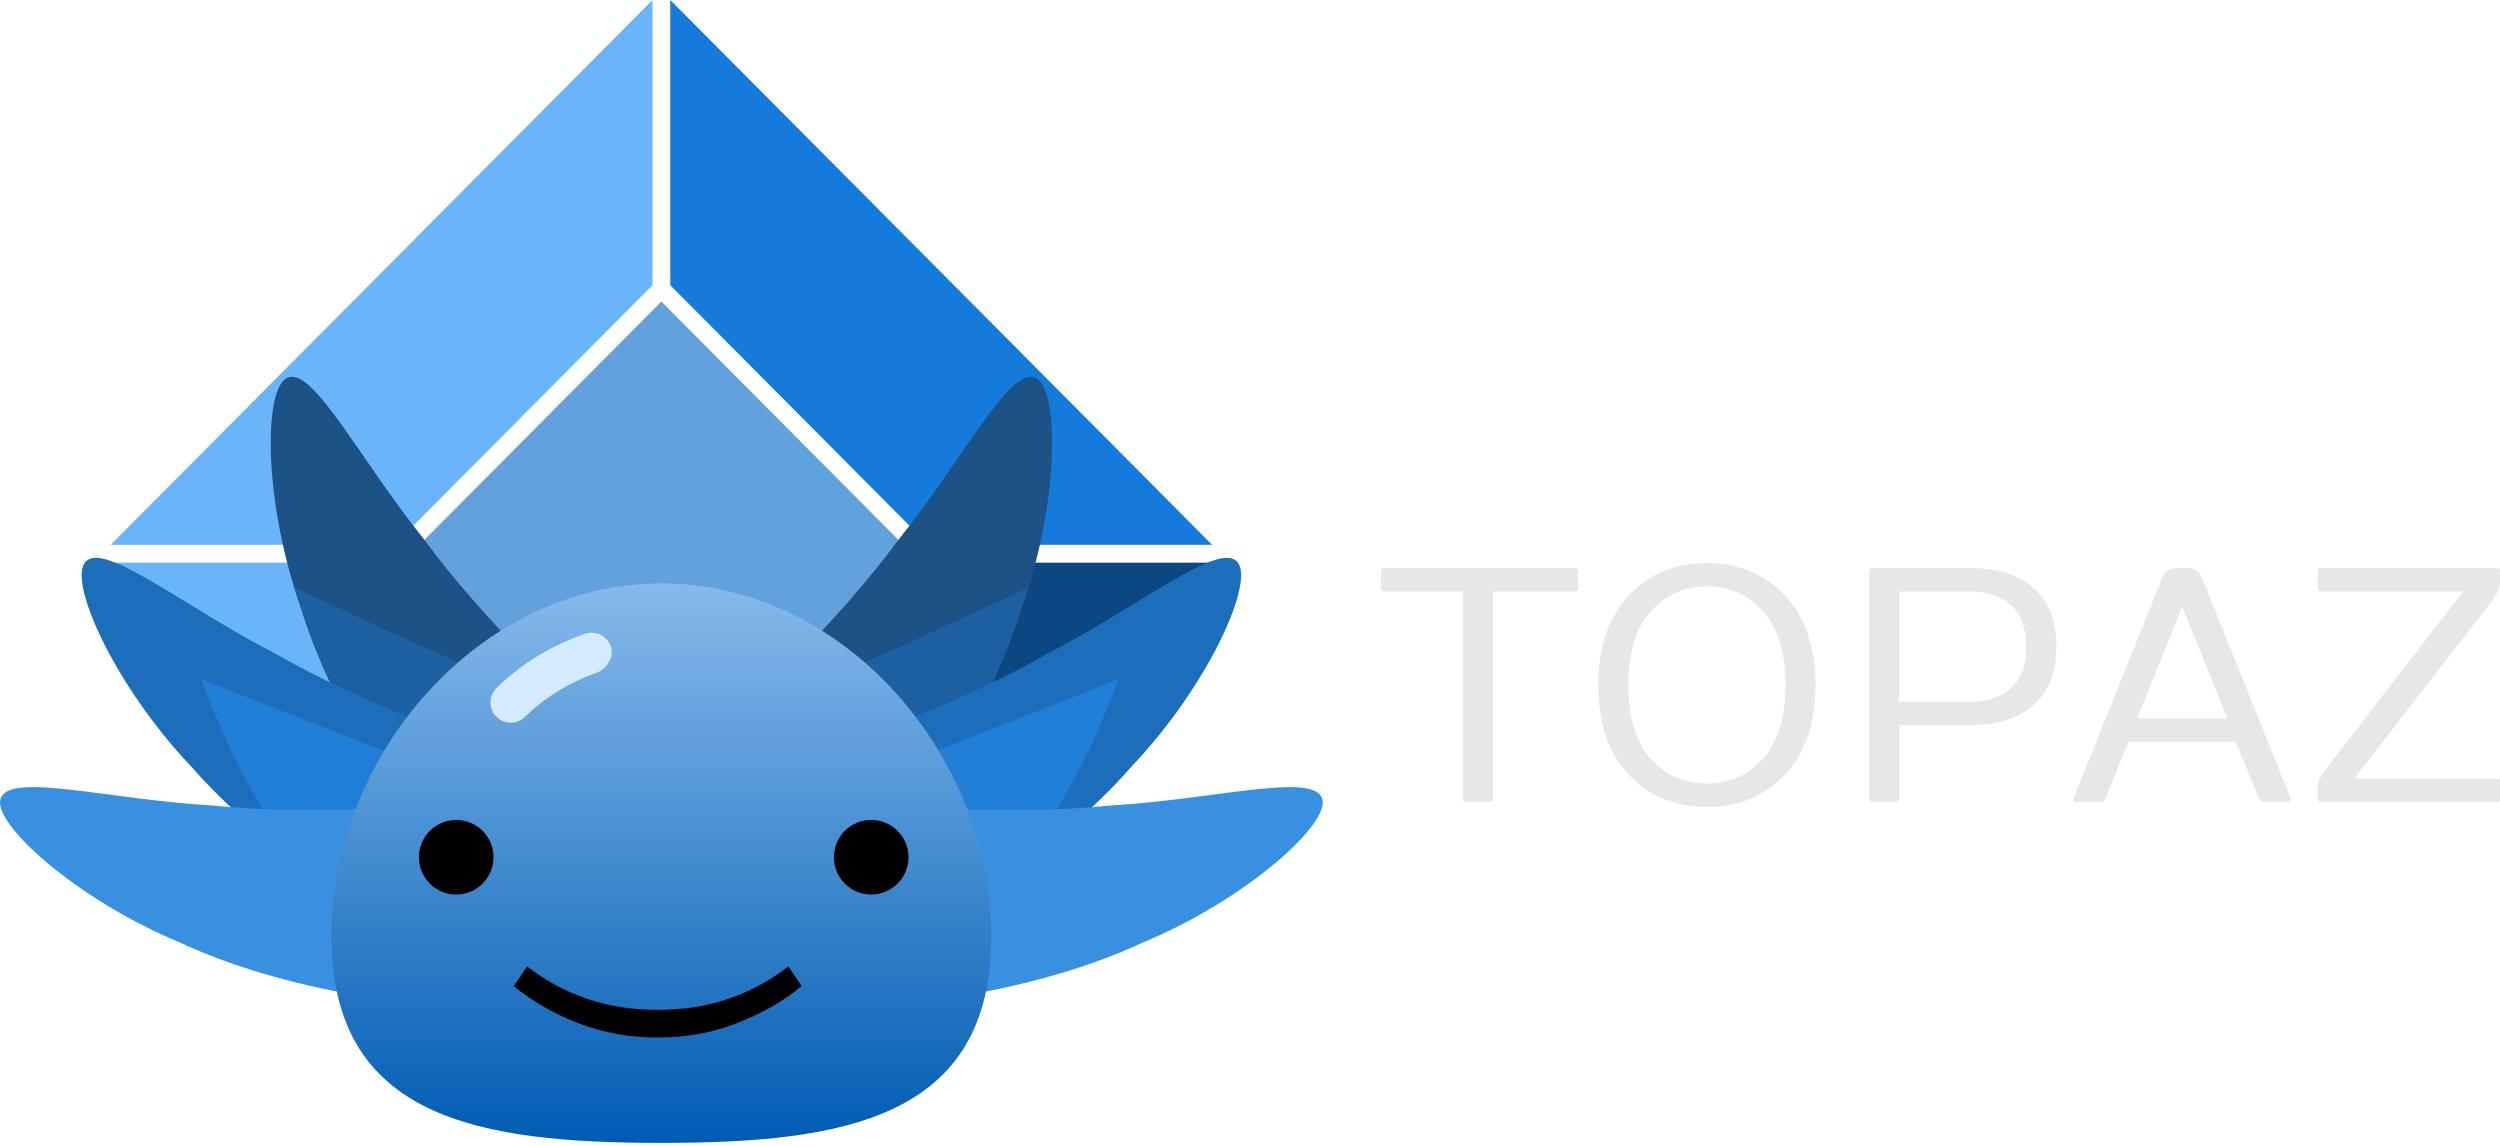
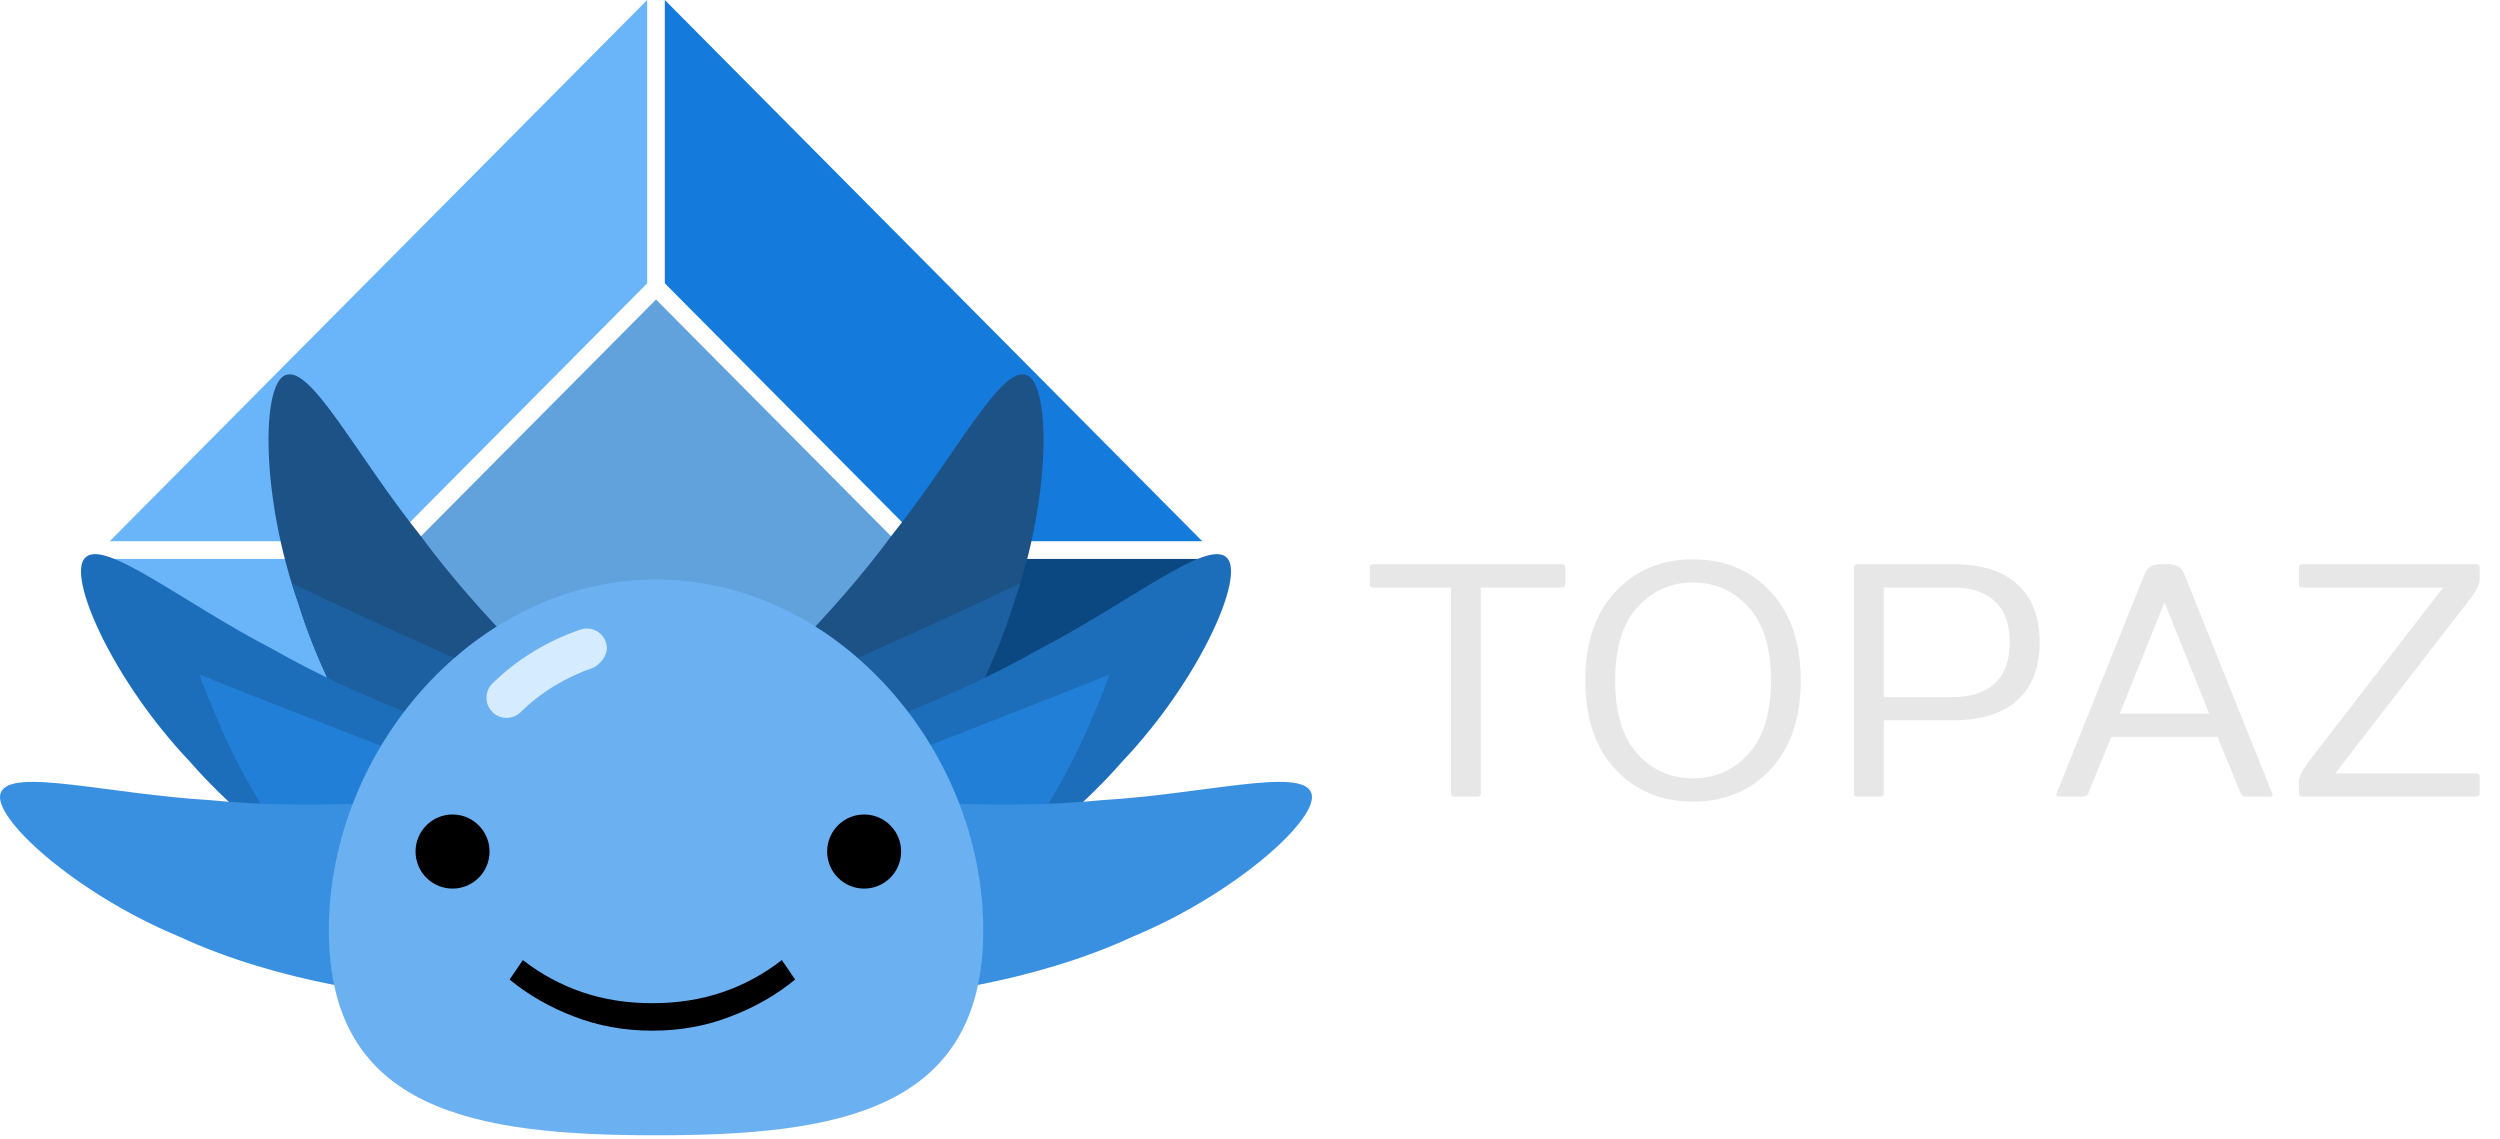
- <svg xmlns="http://www.w3.org/2000/svg" width="120" height="55" viewBox="0 0 120 55" fill="none">
-   <path d="M66.287 28.226V27.427C66.287 27.323 66.339 27.268 66.444 27.263H75.591C75.696 27.263 75.748 27.318 75.748 27.427V28.226C75.748 28.331 75.696 28.386 75.591 28.391H71.66V38.338C71.66 38.442 71.608 38.494 71.503 38.494H70.375C70.271 38.494 70.219 38.442 70.219 38.338V28.391H66.444C66.339 28.386 66.287 28.331 66.287 28.226Z" fill="#E7E7E7" />
-   <path d="M78.176 37.178C77.205 36.139 76.719 34.706 76.719 32.879C76.719 31.051 77.205 29.62 78.176 28.587C79.153 27.547 80.403 27.028 81.928 27.028C83.458 27.028 84.708 27.547 85.679 28.587C86.656 29.62 87.144 31.051 87.144 32.879C87.144 34.706 86.656 36.139 85.679 37.178C84.708 38.218 83.458 38.737 81.928 38.737C80.403 38.737 79.153 38.218 78.176 37.178ZM84.622 29.346C83.907 28.547 83.009 28.148 81.928 28.148C80.852 28.148 79.954 28.547 79.234 29.346C78.518 30.14 78.16 31.317 78.16 32.879C78.16 34.44 78.518 35.62 79.234 36.419C79.954 37.212 80.852 37.609 81.928 37.609C83.009 37.609 83.907 37.212 84.622 36.419C85.343 35.62 85.703 34.44 85.703 32.879C85.703 31.317 85.343 30.14 84.622 29.346Z" fill="#E7E7E7" />
-   <path d="M89.721 38.338V27.427C89.721 27.323 89.773 27.268 89.877 27.263H94.53C95.867 27.263 96.895 27.584 97.616 28.226C98.341 28.869 98.704 29.806 98.704 31.038C98.704 32.265 98.341 33.2 97.616 33.842C96.895 34.484 95.867 34.805 94.53 34.805H91.162V38.338C91.162 38.442 91.11 38.494 91.005 38.494H89.877C89.773 38.494 89.721 38.442 89.721 38.338ZM91.162 33.685H94.53C95.376 33.685 96.041 33.466 96.527 33.028C97.013 32.589 97.255 31.926 97.255 31.038C97.255 30.15 97.013 29.487 96.527 29.049C96.041 28.61 95.376 28.391 94.53 28.391H91.162V33.685Z" fill="#E7E7E7" />
-   <path d="M99.527 38.338L103.78 27.749C103.91 27.43 104.15 27.268 104.5 27.263H104.986C105.341 27.263 105.581 27.425 105.706 27.749L109.959 38.338C109.975 38.369 109.983 38.392 109.983 38.408C109.983 38.466 109.931 38.494 109.826 38.494H108.675C108.57 38.494 108.489 38.442 108.432 38.338L107.312 35.604H102.174L101.054 38.338C101.002 38.442 100.921 38.494 100.811 38.494H99.66C99.561 38.494 99.511 38.466 99.511 38.408C99.506 38.392 99.511 38.369 99.527 38.338ZM102.581 34.484H106.912L104.743 29.111L102.581 34.484Z" fill="#E7E7E7" />
-   <path d="M111.252 38.338V37.774C111.252 37.56 111.387 37.265 111.659 36.889L118.23 28.391H111.416C111.306 28.391 111.252 28.336 111.252 28.226V27.427C111.252 27.318 111.306 27.263 111.416 27.263H119.836C119.945 27.263 120 27.318 120 27.427V27.991C120 28.205 119.864 28.498 119.593 28.869L113.006 37.374H119.836C119.945 37.374 120 37.426 120 37.531V38.338C120 38.442 119.945 38.494 119.836 38.494H111.416C111.306 38.494 111.252 38.442 111.252 38.338Z" fill="#E7E7E7" />
-   <path d="M31.747 14.474L43.784 26.579L31.747 38.683L19.709 26.579L31.747 14.474Z" fill="#61A1DC" />
-   <path d="M31.32 13.69L18.928 26.151H5.312L31.32 0.001L31.32 13.69Z" fill="#6AB5FA" />
-   <path d="M18.928 27.009L31.32 39.469V53.159L5.314 27.009H18.928Z" fill="#6AB5FA" />
-   <path d="M32.174 39.469L44.566 27.008H58.181L32.174 53.159L32.174 39.469Z" fill="#0B4781" />
-   <path d="M44.565 26.15L32.173 13.69V0L58.18 26.15H44.565Z" fill="#147ADB" />
-   <path d="M43.242 39.83C41.708 41.477 38.714 41.318 36.743 39.614C34.769 37.906 34.375 35.465 35.7 34.038C36.396 33.341 40.223 29.86 43.153 25.873C46.246 22.014 48.441 17.648 49.666 18.122C50.862 18.526 50.865 24.061 49.054 29.16C47.453 34.342 44.037 39.089 43.242 39.83Z" fill="#1C5286" />
-   <path d="M39.633 32.554C41.168 32.047 49.177 28.296 49.376 28.188C49.276 28.513 49.169 28.837 49.054 29.16C47.453 34.342 44.037 39.089 43.242 39.83C41.707 41.477 38.713 41.318 36.743 39.614C35.999 38.971 35.48 38.224 35.192 37.466C35.268 37.098 35.398 33.952 39.633 32.554Z" fill="#1C60A1" />
-   <path d="M44.678 44.174C42.607 45.056 39.936 43.694 38.827 41.337C37.716 38.975 38.348 36.584 40.139 35.819C41.058 35.464 45.968 33.838 50.264 31.384C54.659 29.113 58.438 26.015 59.365 26.946C60.293 27.801 58.048 32.86 54.323 36.784C50.755 40.869 45.706 43.82 44.678 44.174Z" fill="#1D6EBA" />
-   <path d="M53.696 32.582C53.465 33.235 53.204 33.891 52.913 34.538C50.891 39.57 47.096 44.02 46.242 44.693C44.577 46.208 41.606 45.803 39.783 43.942C37.956 42.078 37.764 39.613 39.203 38.3C39.346 38.179 52.934 32.951 53.696 32.582Z" fill="#227FD7" />
-   <path d="M43.037 48.084C40.786 48.05 38.897 45.721 38.841 43.117C38.784 40.507 40.332 38.579 42.279 38.606C43.263 38.655 48.411 39.162 53.333 38.663C58.271 38.371 62.982 37.074 63.452 38.301C63.953 39.459 59.848 43.171 54.85 45.245C49.932 47.531 44.12 48.178 43.037 48.084Z" fill="#3990E0" />
-   <path d="M20.251 39.83C21.786 41.477 24.78 41.318 26.75 39.614C28.725 37.906 29.119 35.465 27.793 34.038C27.097 33.341 23.27 29.86 20.341 25.873C17.248 22.014 15.052 17.648 13.827 18.122C12.632 18.526 12.628 24.061 14.439 29.16C16.04 34.342 19.456 39.089 20.251 39.83Z" fill="#1C5286" />
-   <path d="M23.861 32.554C22.325 32.047 14.316 28.296 14.117 28.188C14.218 28.513 14.325 28.837 14.44 29.16C16.041 34.342 19.456 39.089 20.252 39.83C21.786 41.477 24.78 41.318 26.75 39.614C27.494 38.971 28.013 38.224 28.301 37.466C28.226 37.098 28.095 33.952 23.861 32.554Z" fill="#1C60A1" />
-   <path d="M18.815 44.174C20.887 45.056 23.558 43.694 24.666 41.337C25.777 38.975 25.145 36.584 23.355 35.819C22.436 35.464 17.525 33.838 13.229 31.384C8.835 29.113 5.055 26.015 4.128 26.946C3.2 27.801 5.445 32.86 9.171 36.784C12.738 40.869 17.788 43.82 18.815 44.174Z" fill="#1D6EBA" />
-   <path d="M9.65 32.582C9.881 33.235 10.141 33.891 10.433 34.538C12.455 39.57 16.25 44.02 17.104 44.692C18.769 46.208 21.739 45.803 23.562 43.942C25.39 42.078 25.581 39.612 24.143 38.3C24 38.178 10.412 32.951 9.65 32.582Z" fill="#227FD7" />
-   <path d="M20.456 48.084C22.707 48.05 24.596 45.721 24.652 43.117C24.709 40.507 23.161 38.579 21.214 38.606C20.23 38.655 15.082 39.162 10.16 38.663C5.222 38.371 0.511 37.074 0.042 38.301C-0.46 39.459 3.645 43.171 8.643 45.245C13.561 47.531 19.374 48.178 20.456 48.084Z" fill="#3990E0" />
-   <path d="M47.581 44.955C47.581 53.7 40.492 54.858 31.747 54.858C23.002 54.858 15.913 53.7 15.913 44.955C15.913 36.21 23.002 28.002 31.747 28.002C40.492 28.002 47.581 36.21 47.581 44.955Z" fill="url(#paint0_linear_42_1754)" />
-   <path d="M28.718 32.261C27.365 32.728 26.179 33.452 25.193 34.413C24.809 34.788 24.194 34.78 23.819 34.395C23.444 34.011 23.452 33.396 23.837 33.021C25.029 31.858 26.459 30.984 28.084 30.424C28.592 30.249 29.146 30.518 29.32 31.026C29.555 31.709 28.858 32.213 28.718 32.261Z" fill="#D5EBFF" />
-   <path d="M21.899 42.938C22.887 42.938 23.689 42.136 23.689 41.148C23.689 40.159 22.887 39.357 21.899 39.357C20.91 39.357 20.108 40.159 20.108 41.148C20.108 42.136 20.91 42.938 21.899 42.938Z" fill="black" />
-   <path d="M41.817 42.938C42.806 42.938 43.608 42.136 43.608 41.148C43.608 40.159 42.806 39.357 41.817 39.357C40.829 39.357 40.027 40.159 40.027 41.148C40.027 42.136 40.829 42.938 41.817 42.938Z" fill="black" />
-   <path d="M31.571 48.475C32.789 48.475 33.917 48.299 34.954 47.947C35.992 47.595 36.953 47.077 37.838 46.391L38.48 47.334C37.576 48.076 36.534 48.671 35.354 49.118C34.184 49.575 32.923 49.803 31.571 49.803C30.22 49.803 28.954 49.575 27.774 49.118C26.603 48.671 25.566 48.076 24.662 47.334L25.304 46.391C26.189 47.077 27.151 47.595 28.188 47.947C29.225 48.299 30.353 48.475 31.571 48.475Z" fill="black" />
-   <defs>
-     <linearGradient id="paint0_linear_42_1754" x1="31.747" y1="28.002" x2="31.747" y2="54.858" gradientUnits="userSpaceOnUse">
-       <stop stop-color="#86BAEB" />
-       <stop offset="1" stop-color="#005CB3" />
-     </linearGradient>
-   </defs>
+ <svg xmlns="http://www.w3.org/2000/svg" width="123" height="56" viewBox="0 0 123 56" fill="none">
+   <path d="M67.393 28.739V27.926C67.393 27.82 67.446 27.764 67.552 27.759H76.852C76.959 27.759 77.012 27.814 77.012 27.926V28.739C77.012 28.846 76.959 28.902 76.852 28.907H72.855V39.035C72.855 39.141 72.802 39.194 72.696 39.194H71.549C71.443 39.194 71.39 39.141 71.39 39.035V28.907H67.552C67.446 28.902 67.393 28.846 67.393 28.739Z" fill="#E7E7E7" />
+   <path d="M79.48 37.855C78.493 36.797 77.999 35.337 77.999 33.476C77.999 31.616 78.493 30.159 79.48 29.106C80.473 28.048 81.744 27.519 83.294 27.519C84.85 27.519 86.121 28.048 87.108 29.106C88.101 30.159 88.597 31.616 88.597 33.476C88.597 35.337 88.101 36.797 87.108 37.855C86.121 38.913 84.85 39.441 83.294 39.441C81.744 39.441 80.473 38.913 79.48 37.855ZM86.033 29.88C85.306 29.067 84.393 28.66 83.294 28.66C82.201 28.66 81.288 29.067 80.555 29.88C79.828 30.688 79.464 31.887 79.464 33.476C79.464 35.066 79.828 36.268 80.555 37.081C81.288 37.889 82.201 38.293 83.294 38.293C84.393 38.293 85.306 37.889 86.033 37.081C86.766 36.268 87.132 35.066 87.132 33.476C87.132 31.887 86.766 30.688 86.033 29.88Z" fill="#E7E7E7" />
+   <path d="M91.217 39.035V27.926C91.217 27.82 91.27 27.764 91.376 27.759H96.106C97.465 27.759 98.511 28.086 99.243 28.739C99.981 29.393 100.35 30.348 100.35 31.602C100.35 32.852 99.981 33.803 99.243 34.457C98.511 35.111 97.465 35.438 96.106 35.438H92.682V39.035C92.682 39.141 92.629 39.194 92.523 39.194H91.376C91.27 39.194 91.217 39.141 91.217 39.035ZM92.682 34.298H96.106C96.966 34.298 97.643 34.075 98.137 33.628C98.63 33.181 98.877 32.506 98.877 31.602C98.877 30.699 98.63 30.023 98.137 29.577C97.643 29.13 96.966 28.907 96.106 28.907H92.682V34.298Z" fill="#E7E7E7" />
+   <path d="M101.186 39.035L105.51 28.253C105.643 27.929 105.887 27.764 106.243 27.759H106.736C107.097 27.759 107.342 27.924 107.469 28.253L111.793 39.035C111.809 39.067 111.817 39.091 111.817 39.106C111.817 39.165 111.764 39.194 111.657 39.194H110.487C110.381 39.194 110.298 39.141 110.24 39.035L109.101 36.252H103.878L102.739 39.035C102.686 39.141 102.604 39.194 102.492 39.194H101.322C101.221 39.194 101.171 39.165 101.171 39.106C101.165 39.091 101.171 39.067 101.186 39.035ZM104.292 35.111H108.695L106.49 29.641L104.292 35.111Z" fill="#E7E7E7" />
+   <path d="M113.107 39.035V38.461C113.107 38.243 113.245 37.942 113.521 37.559L120.201 28.907H113.274C113.162 28.907 113.107 28.851 113.107 28.739V27.926C113.107 27.814 113.162 27.759 113.274 27.759H121.834C121.945 27.759 122.001 27.814 122.001 27.926V28.5C122.001 28.718 121.863 29.016 121.587 29.393L114.89 38.054H121.834C121.945 38.054 122.001 38.107 122.001 38.213V39.035C122.001 39.141 121.945 39.194 121.834 39.194H113.274C113.162 39.194 113.107 39.141 113.107 39.035Z" fill="#E7E7E7" />
+   <path d="M32.276 14.737L44.514 27.062L32.276 39.387L20.037 27.062L32.276 14.737Z" fill="#61A1DC" />
+   <path d="M31.842 13.939L19.243 26.626H5.4L31.841 0.001L31.842 13.939Z" fill="#6AB5FA" />
+   <path d="M19.242 27.5L31.841 40.187V54.126L5.4 27.5H19.242Z" fill="#6AB5FA" />
+   <path d="M32.709 40.187L45.308 27.499H59.15L32.709 54.125L32.709 40.187Z" fill="#0B4781" />
+   <path d="M45.308 26.626L32.709 13.938V0L59.149 26.626H45.308Z" fill="#147ADB" />
+   <path d="M43.963 40.554C42.403 42.232 39.359 42.069 37.356 40.334C35.348 38.596 34.948 36.11 36.295 34.657C37.003 33.948 40.894 30.404 43.872 26.344C47.017 22.414 49.248 17.969 50.494 18.452C51.709 18.863 51.713 24.499 49.872 29.691C48.244 34.967 44.771 39.8 43.963 40.554Z" fill="#1C5286" />
+   <path d="M40.291 33.146C41.853 32.63 49.995 28.811 50.197 28.701C50.096 29.032 49.986 29.362 49.87 29.691C48.242 34.967 44.77 39.8 43.961 40.554C42.401 42.231 39.357 42.069 37.354 40.334C36.598 39.679 36.07 38.919 35.777 38.147C35.854 37.773 35.987 34.57 40.291 33.146Z" fill="#1C60A1" />
+   <path d="M45.424 44.977C43.318 45.876 40.602 44.489 39.475 42.089C38.345 39.684 38.988 37.249 40.808 36.47C41.743 36.109 46.735 34.453 51.103 31.955C55.571 29.643 59.413 26.489 60.355 27.436C61.299 28.307 59.017 33.458 55.229 37.453C51.602 41.613 46.468 44.617 45.424 44.977Z" fill="#1D6EBA" />
+   <path d="M54.591 33.174C54.356 33.84 54.092 34.508 53.795 35.166C51.739 40.29 47.881 44.82 47.013 45.505C45.321 47.048 42.3 46.636 40.447 44.741C38.589 42.843 38.394 40.333 39.857 38.996C40.002 38.873 53.817 33.55 54.591 33.174Z" fill="#227FD7" />
+   <path d="M43.754 48.959C41.465 48.924 39.545 46.553 39.488 43.901C39.43 41.244 41.004 39.28 42.983 39.308C43.983 39.358 49.218 39.874 54.222 39.366C59.242 39.069 64.031 37.748 64.508 38.997C65.018 40.176 60.845 43.957 55.764 46.068C50.764 48.395 44.855 49.054 43.754 48.959Z" fill="#3990E0" />
+   <path d="M20.589 40.554C22.149 42.232 25.193 42.069 27.196 40.334C29.204 38.596 29.604 36.11 28.256 34.657C27.549 33.948 23.658 30.404 20.68 26.344C17.535 22.414 15.303 17.969 14.058 18.452C12.842 18.863 12.839 24.499 14.68 29.691C16.308 34.967 19.781 39.8 20.589 40.554Z" fill="#1C5286" />
+   <path d="M24.259 33.146C22.698 32.63 14.556 28.811 14.354 28.701C14.455 29.032 14.564 29.362 14.681 29.691C16.309 34.967 19.781 39.8 20.59 40.554C22.15 42.231 25.194 42.069 27.197 40.334C27.953 39.679 28.481 38.919 28.774 38.147C28.697 37.773 28.564 34.57 24.259 33.146Z" fill="#1C60A1" />
+   <path d="M19.129 44.977C21.235 45.876 23.95 44.489 25.077 42.089C26.207 39.684 25.564 37.249 23.744 36.47C22.809 36.109 17.817 34.453 13.449 31.955C8.982 29.643 5.139 26.488 4.197 27.436C3.254 28.307 5.535 33.458 9.323 37.453C12.95 41.613 18.084 44.617 19.129 44.977Z" fill="#1D6EBA" />
+   <path d="M9.811 33.174C10.045 33.84 10.31 34.508 10.606 35.166C12.662 40.29 16.521 44.82 17.388 45.505C19.081 47.048 22.101 46.636 23.955 44.741C25.813 42.843 26.007 40.333 24.545 38.996C24.4 38.873 10.585 33.55 9.811 33.174Z" fill="#227FD7" />
+   <path d="M20.797 48.959C23.086 48.924 25.006 46.553 25.063 43.901C25.121 41.244 23.547 39.28 21.568 39.308C20.568 39.358 15.333 39.874 10.329 39.366C5.309 39.069 0.519 37.748 0.042 38.997C-0.467 40.176 3.706 43.957 8.787 46.068C13.787 48.395 19.697 49.054 20.797 48.959Z" fill="#3990E0" />
+   <path d="M48.376 45.772C48.376 54.676 41.168 55.856 32.278 55.856C23.387 55.856 16.18 54.676 16.18 45.772C16.18 36.869 23.387 28.511 32.278 28.511C41.168 28.511 48.376 36.869 48.376 45.772Z" fill="#6BB1F2" />
+   <path d="M29.196 32.848C27.82 33.323 26.615 34.06 25.612 35.039C25.222 35.42 24.596 35.412 24.215 35.021C23.834 34.63 23.842 34.003 24.233 33.622C25.445 32.438 26.898 31.548 28.552 30.977C29.067 30.799 29.631 31.073 29.808 31.59C30.046 32.285 29.338 32.799 29.196 32.848Z" fill="#D5EBFF" />
+   <path d="M22.265 43.719C23.271 43.719 24.086 42.903 24.086 41.896C24.086 40.889 23.271 40.073 22.265 40.073C21.26 40.073 20.445 40.889 20.445 41.896C20.445 42.903 21.26 43.719 22.265 43.719Z" fill="black" />
+   <path d="M42.516 43.719C43.521 43.719 44.336 42.903 44.336 41.896C44.336 40.889 43.521 40.073 42.516 40.073C41.51 40.073 40.695 40.889 40.695 41.896C40.695 42.903 41.51 43.719 42.516 43.719Z" fill="black" />
+   <path d="M32.097 49.357C33.335 49.357 34.482 49.178 35.536 48.819C36.591 48.461 37.568 47.933 38.468 47.235L39.121 48.194C38.202 48.95 37.142 49.556 35.943 50.011C34.753 50.476 33.471 50.709 32.097 50.709C30.723 50.709 29.436 50.476 28.236 50.011C27.046 49.556 25.991 48.95 25.072 48.194L25.725 47.235C26.625 47.933 27.602 48.461 28.657 48.819C29.712 49.178 30.858 49.357 32.097 49.357Z" fill="black" />
</svg>
